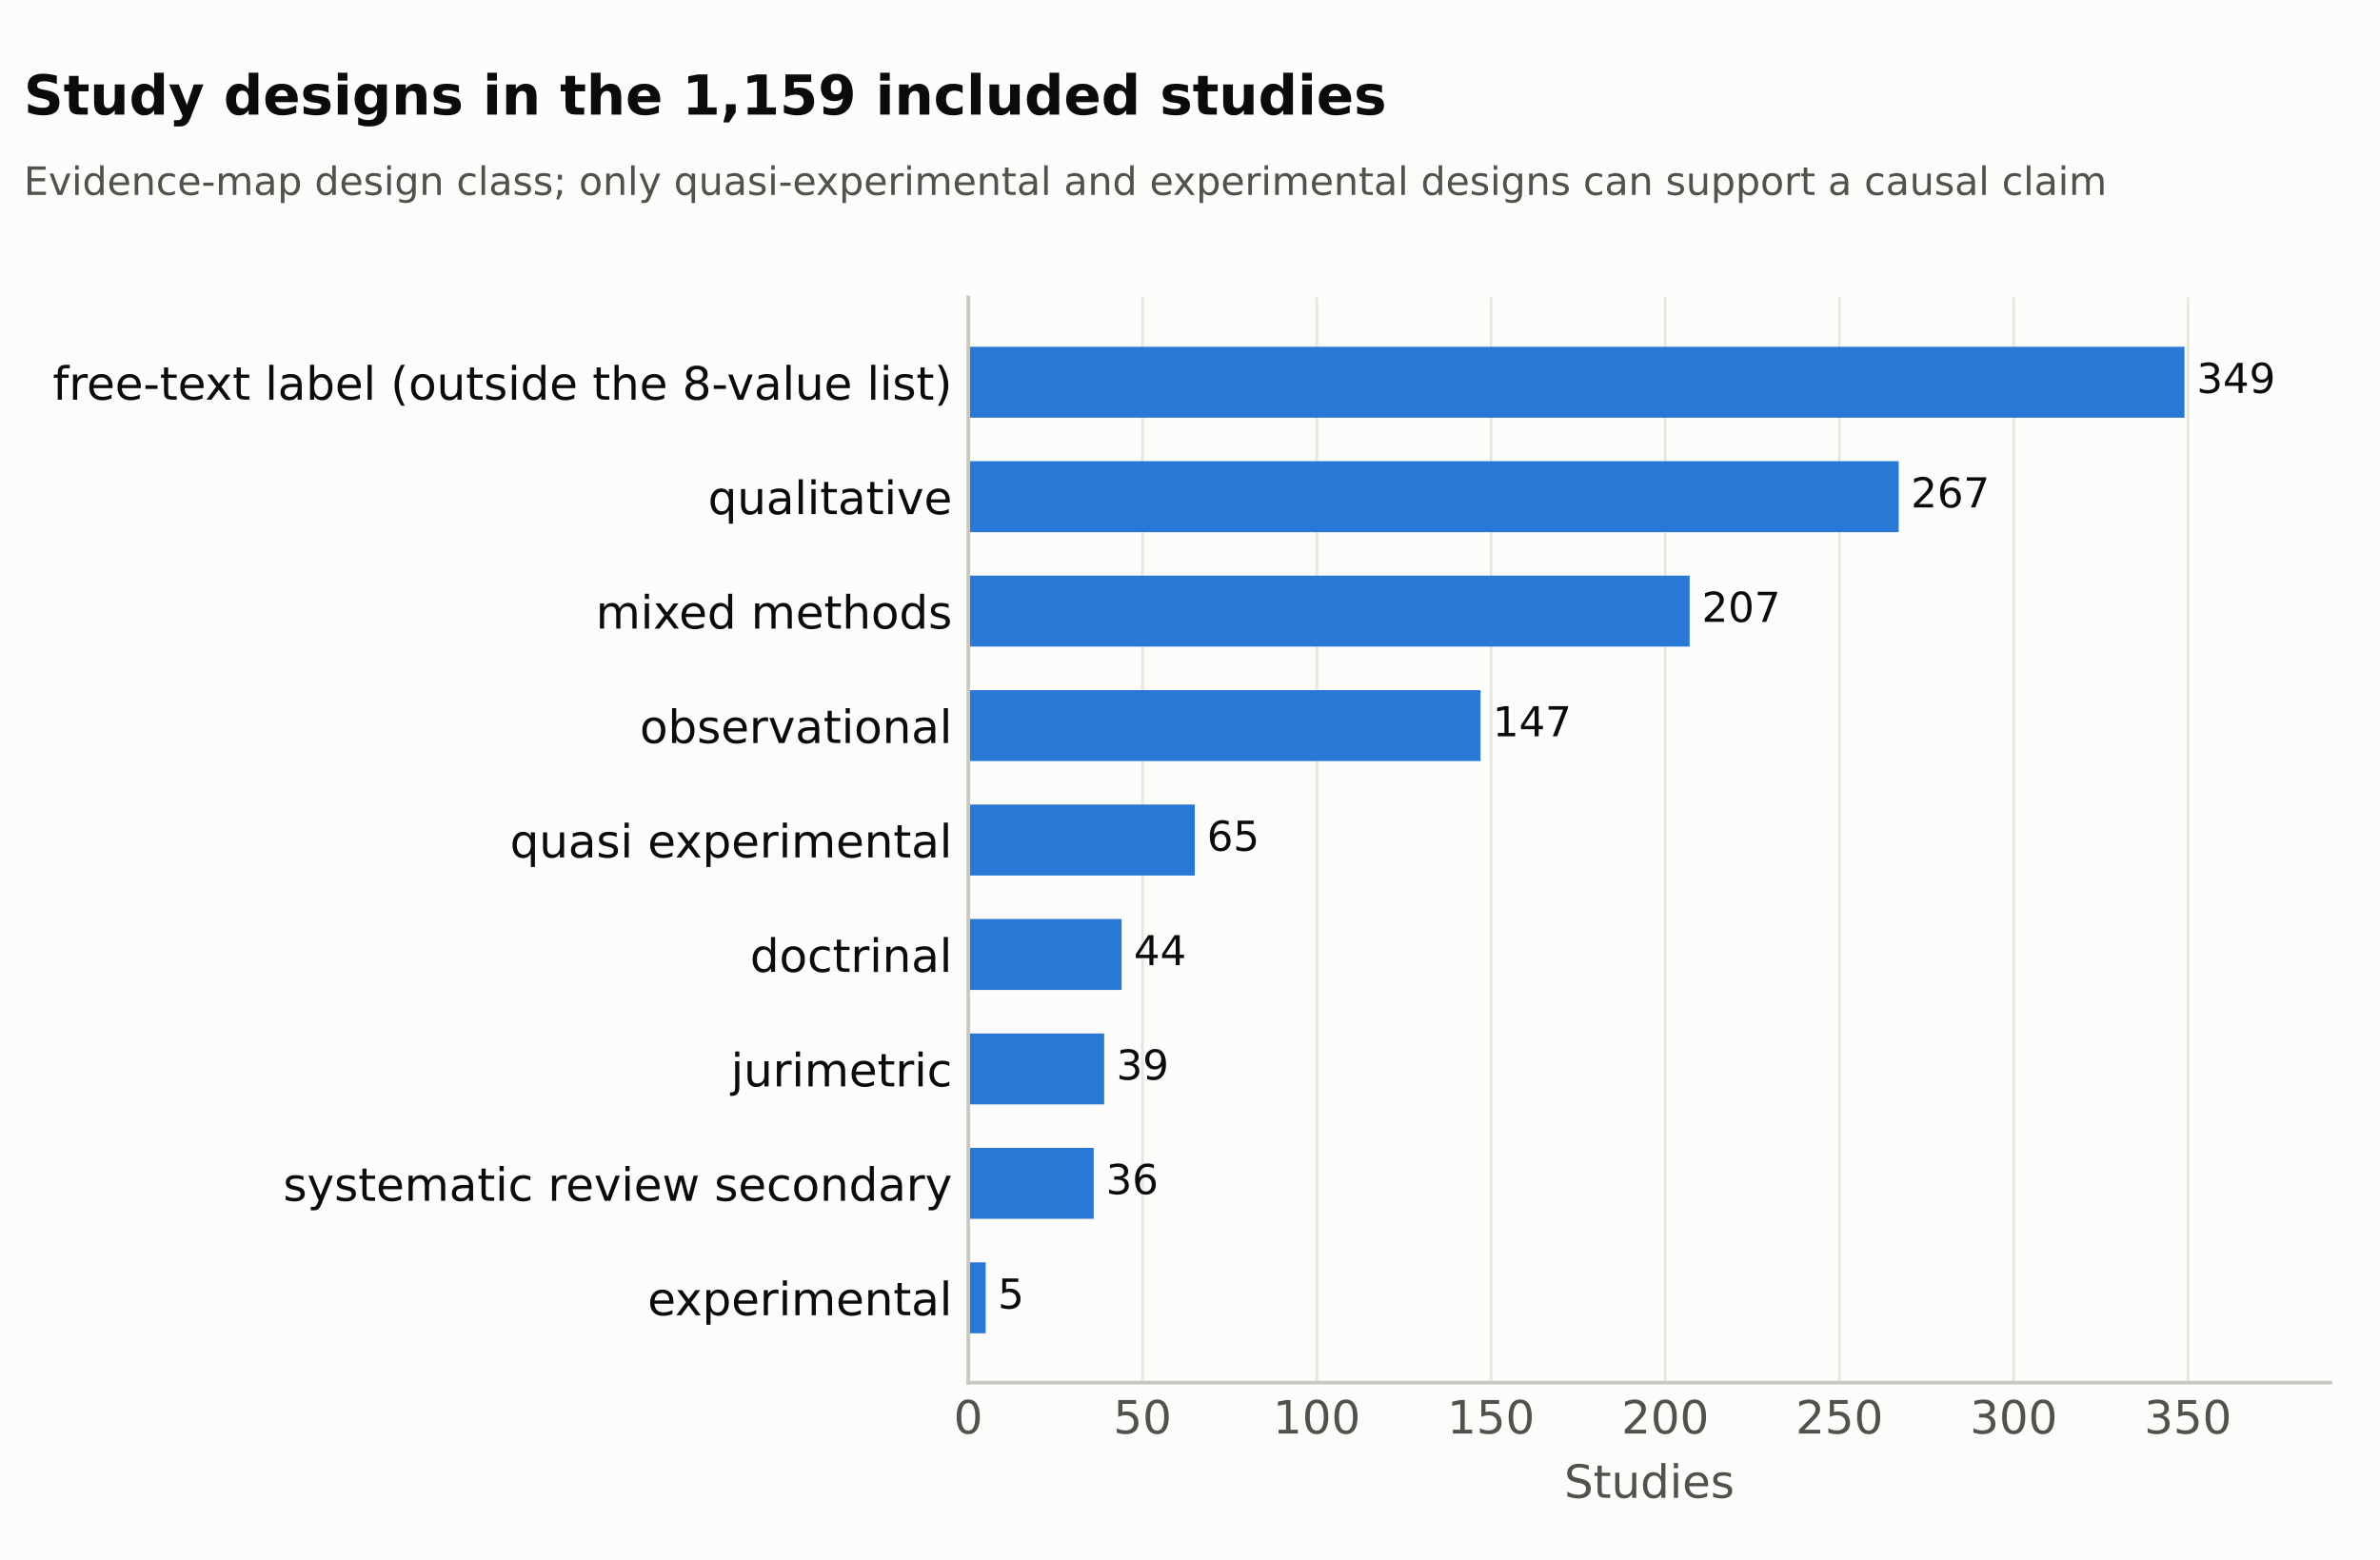
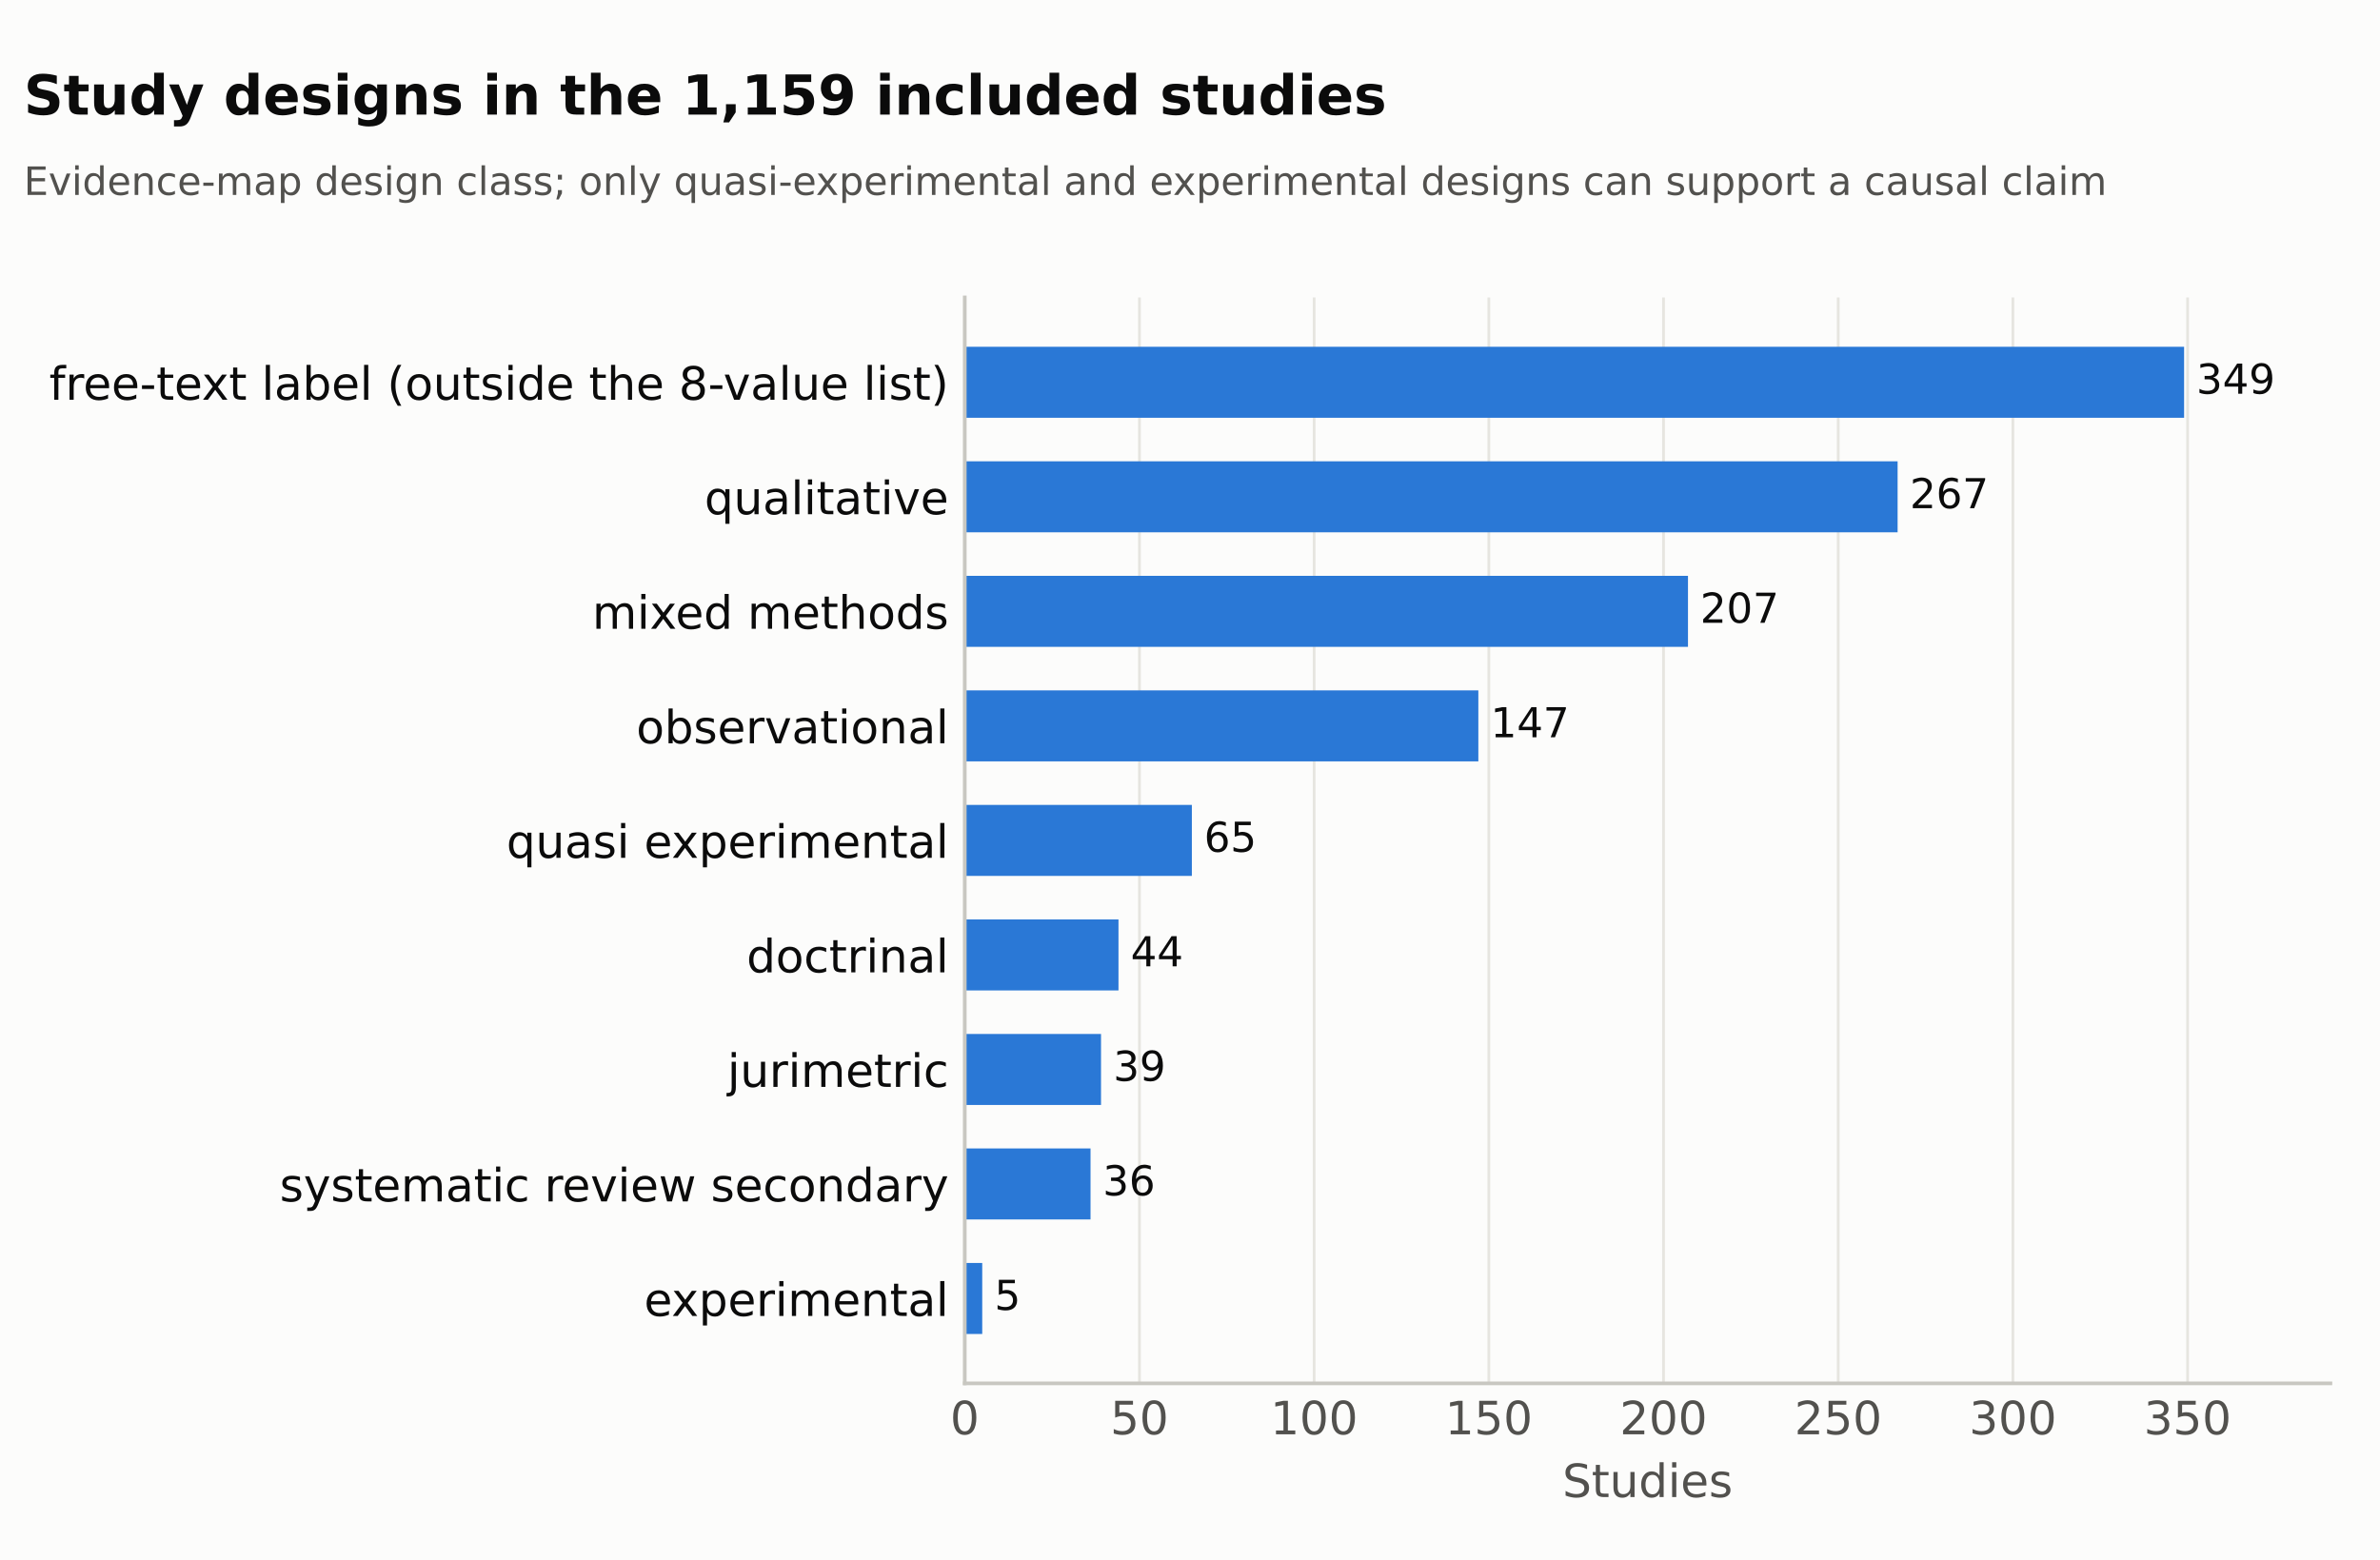
<svg xmlns="http://www.w3.org/2000/svg" width="518.4pt" height="339.84pt" viewBox="0 0 518.4 339.84" version="1.1">
  <defs>
    <style type="text/css">*{stroke-linejoin: round; stroke-linecap: butt}</style>
  </defs>
  <g id="figure_1">
    <g id="patch_1">
      <path d="M 0 339.84  L 518.4 339.84  L 518.4 0  L 0 0  z " style="fill: #fcfcfb" />
    </g>
    <g id="axes_1">
      <g id="patch_2">
-         <path d="M 210.905 301.218  L 507.6 301.218  L 507.6 64.8  L 210.905 64.8  z " style="fill: #fcfcfb" />
+         <path d="M 210.14 301.38  L 507.6 301.38  L 507.6 64.8  L 210.14 64.8  z " style="fill: #fcfcfb" />
      </g>
      <g id="matplotlib.axis_1">
        <g id="xtick_1">
          <g id="line2d_1">
-             <path d="M 210.905 301.218  L 210.905 64.8  " clip-path="url(#pd3a6a3861b)" style="fill: none; stroke: #e6e5e0; stroke-width: 0.6; stroke-linecap: square" />
+             <path d="M 210.14 301.38  L 210.14 64.8  " clip-path="url(#pdea833dba3)" style="fill: none; stroke: #e6e5e0; stroke-width: 0.6; stroke-linecap: square" />
          </g>
          <g id="line2d_2" />
          <g id="text_1">
-             <text style="font-size: 10px; font-family: 'DejaVu Sans', 'Bitstream Vera Sans', 'Computer Modern Sans Serif', 'Lucida Grande', 'Verdana', 'Geneva', 'Lucid', 'Arial', 'Helvetica', 'Avant Garde', sans-serif; text-anchor: middle; fill: #52514e" x="210.905" y="312.315" transform="rotate(-0 210.905 312.3153)">0</text>
+             <text style="font-size: 10px; font-family: 'DejaVu Sans', 'Bitstream Vera Sans', 'Computer Modern Sans Serif', 'Lucida Grande', 'Verdana', 'Geneva', 'Lucid', 'Arial', 'Helvetica', 'Avant Garde', sans-serif; text-anchor: middle; fill: #52514e" x="210.14" y="312.478" transform="rotate(-0 210.14 312.4784)">0</text>
          </g>
        </g>
        <g id="xtick_2">
          <g id="line2d_3">
-             <path d="M 248.857 301.218  L 248.857 64.8  " clip-path="url(#pd3a6a3861b)" style="fill: none; stroke: #e6e5e0; stroke-width: 0.6; stroke-linecap: square" />
+             <path d="M 248.19 301.38  L 248.19 64.8  " clip-path="url(#pdea833dba3)" style="fill: none; stroke: #e6e5e0; stroke-width: 0.6; stroke-linecap: square" />
          </g>
          <g id="line2d_4" />
          <g id="text_2">
-             <text style="font-size: 10px; font-family: 'DejaVu Sans', 'Bitstream Vera Sans', 'Computer Modern Sans Serif', 'Lucida Grande', 'Verdana', 'Geneva', 'Lucid', 'Arial', 'Helvetica', 'Avant Garde', sans-serif; text-anchor: middle; fill: #52514e" x="248.857" y="312.315" transform="rotate(-0 248.8572 312.3153)">50</text>
+             <text style="font-size: 10px; font-family: 'DejaVu Sans', 'Bitstream Vera Sans', 'Computer Modern Sans Serif', 'Lucida Grande', 'Verdana', 'Geneva', 'Lucid', 'Arial', 'Helvetica', 'Avant Garde', sans-serif; text-anchor: middle; fill: #52514e" x="248.19" y="312.478" transform="rotate(-0 248.19 312.4784)">50</text>
          </g>
        </g>
        <g id="xtick_3">
          <g id="line2d_5">
-             <path d="M 286.809 301.218  L 286.809 64.8  " clip-path="url(#pd3a6a3861b)" style="fill: none; stroke: #e6e5e0; stroke-width: 0.6; stroke-linecap: square" />
+             <path d="M 286.24 301.38  L 286.24 64.8  " clip-path="url(#pdea833dba3)" style="fill: none; stroke: #e6e5e0; stroke-width: 0.6; stroke-linecap: square" />
          </g>
          <g id="line2d_6" />
          <g id="text_3">
-             <text style="font-size: 10px; font-family: 'DejaVu Sans', 'Bitstream Vera Sans', 'Computer Modern Sans Serif', 'Lucida Grande', 'Verdana', 'Geneva', 'Lucid', 'Arial', 'Helvetica', 'Avant Garde', sans-serif; text-anchor: middle; fill: #52514e" x="286.809" y="312.315" transform="rotate(-0 286.8094 312.3153)">100</text>
+             <text style="font-size: 10px; font-family: 'DejaVu Sans', 'Bitstream Vera Sans', 'Computer Modern Sans Serif', 'Lucida Grande', 'Verdana', 'Geneva', 'Lucid', 'Arial', 'Helvetica', 'Avant Garde', sans-serif; text-anchor: middle; fill: #52514e" x="286.24" y="312.478" transform="rotate(-0 286.2401 312.4784)">100</text>
          </g>
        </g>
        <g id="xtick_4">
          <g id="line2d_7">
-             <path d="M 324.762 301.218  L 324.762 64.8  " clip-path="url(#pd3a6a3861b)" style="fill: none; stroke: #e6e5e0; stroke-width: 0.6; stroke-linecap: square" />
+             <path d="M 324.29 301.38  L 324.29 64.8  " clip-path="url(#pdea833dba3)" style="fill: none; stroke: #e6e5e0; stroke-width: 0.6; stroke-linecap: square" />
          </g>
          <g id="line2d_8" />
          <g id="text_4">
-             <text style="font-size: 10px; font-family: 'DejaVu Sans', 'Bitstream Vera Sans', 'Computer Modern Sans Serif', 'Lucida Grande', 'Verdana', 'Geneva', 'Lucid', 'Arial', 'Helvetica', 'Avant Garde', sans-serif; text-anchor: middle; fill: #52514e" x="324.762" y="312.315" transform="rotate(-0 324.7616 312.3153)">150</text>
+             <text style="font-size: 10px; font-family: 'DejaVu Sans', 'Bitstream Vera Sans', 'Computer Modern Sans Serif', 'Lucida Grande', 'Verdana', 'Geneva', 'Lucid', 'Arial', 'Helvetica', 'Avant Garde', sans-serif; text-anchor: middle; fill: #52514e" x="324.29" y="312.478" transform="rotate(-0 324.2901 312.4784)">150</text>
          </g>
        </g>
        <g id="xtick_5">
          <g id="line2d_9">
-             <path d="M 362.714 301.218  L 362.714 64.8  " clip-path="url(#pd3a6a3861b)" style="fill: none; stroke: #e6e5e0; stroke-width: 0.6; stroke-linecap: square" />
+             <path d="M 362.34 301.38  L 362.34 64.8  " clip-path="url(#pdea833dba3)" style="fill: none; stroke: #e6e5e0; stroke-width: 0.6; stroke-linecap: square" />
          </g>
          <g id="line2d_10" />
          <g id="text_5">
-             <text style="font-size: 10px; font-family: 'DejaVu Sans', 'Bitstream Vera Sans', 'Computer Modern Sans Serif', 'Lucida Grande', 'Verdana', 'Geneva', 'Lucid', 'Arial', 'Helvetica', 'Avant Garde', sans-serif; text-anchor: middle; fill: #52514e" x="362.714" y="312.315" transform="rotate(-0 362.7137 312.3153)">200</text>
+             <text style="font-size: 10px; font-family: 'DejaVu Sans', 'Bitstream Vera Sans', 'Computer Modern Sans Serif', 'Lucida Grande', 'Verdana', 'Geneva', 'Lucid', 'Arial', 'Helvetica', 'Avant Garde', sans-serif; text-anchor: middle; fill: #52514e" x="362.34" y="312.478" transform="rotate(-0 362.3402 312.4784)">200</text>
          </g>
        </g>
        <g id="xtick_6">
          <g id="line2d_11">
-             <path d="M 400.666 301.218  L 400.666 64.8  " clip-path="url(#pd3a6a3861b)" style="fill: none; stroke: #e6e5e0; stroke-width: 0.6; stroke-linecap: square" />
+             <path d="M 400.39 301.38  L 400.39 64.8  " clip-path="url(#pdea833dba3)" style="fill: none; stroke: #e6e5e0; stroke-width: 0.6; stroke-linecap: square" />
          </g>
          <g id="line2d_12" />
          <g id="text_6">
-             <text style="font-size: 10px; font-family: 'DejaVu Sans', 'Bitstream Vera Sans', 'Computer Modern Sans Serif', 'Lucida Grande', 'Verdana', 'Geneva', 'Lucid', 'Arial', 'Helvetica', 'Avant Garde', sans-serif; text-anchor: middle; fill: #52514e" x="400.666" y="312.315" transform="rotate(-0 400.6659 312.3153)">250</text>
+             <text style="font-size: 10px; font-family: 'DejaVu Sans', 'Bitstream Vera Sans', 'Computer Modern Sans Serif', 'Lucida Grande', 'Verdana', 'Geneva', 'Lucid', 'Arial', 'Helvetica', 'Avant Garde', sans-serif; text-anchor: middle; fill: #52514e" x="400.39" y="312.478" transform="rotate(-0 400.3902 312.4784)">250</text>
          </g>
        </g>
        <g id="xtick_7">
          <g id="line2d_13">
-             <path d="M 438.618 301.218  L 438.618 64.8  " clip-path="url(#pd3a6a3861b)" style="fill: none; stroke: #e6e5e0; stroke-width: 0.6; stroke-linecap: square" />
+             <path d="M 438.44 301.38  L 438.44 64.8  " clip-path="url(#pdea833dba3)" style="fill: none; stroke: #e6e5e0; stroke-width: 0.6; stroke-linecap: square" />
          </g>
          <g id="line2d_14" />
          <g id="text_7">
-             <text style="font-size: 10px; font-family: 'DejaVu Sans', 'Bitstream Vera Sans', 'Computer Modern Sans Serif', 'Lucida Grande', 'Verdana', 'Geneva', 'Lucid', 'Arial', 'Helvetica', 'Avant Garde', sans-serif; text-anchor: middle; fill: #52514e" x="438.618" y="312.315" transform="rotate(-0 438.6181 312.3153)">300</text>
+             <text style="font-size: 10px; font-family: 'DejaVu Sans', 'Bitstream Vera Sans', 'Computer Modern Sans Serif', 'Lucida Grande', 'Verdana', 'Geneva', 'Lucid', 'Arial', 'Helvetica', 'Avant Garde', sans-serif; text-anchor: middle; fill: #52514e" x="438.44" y="312.478" transform="rotate(-0 438.4402 312.4784)">300</text>
          </g>
        </g>
        <g id="xtick_8">
          <g id="line2d_15">
-             <path d="M 476.57 301.218  L 476.57 64.8  " clip-path="url(#pd3a6a3861b)" style="fill: none; stroke: #e6e5e0; stroke-width: 0.6; stroke-linecap: square" />
+             <path d="M 476.49 301.38  L 476.49 64.8  " clip-path="url(#pdea833dba3)" style="fill: none; stroke: #e6e5e0; stroke-width: 0.6; stroke-linecap: square" />
          </g>
          <g id="line2d_16" />
          <g id="text_8">
-             <text style="font-size: 10px; font-family: 'DejaVu Sans', 'Bitstream Vera Sans', 'Computer Modern Sans Serif', 'Lucida Grande', 'Verdana', 'Geneva', 'Lucid', 'Arial', 'Helvetica', 'Avant Garde', sans-serif; text-anchor: middle; fill: #52514e" x="476.57" y="312.315" transform="rotate(-0 476.5703 312.3153)">350</text>
+             <text style="font-size: 10px; font-family: 'DejaVu Sans', 'Bitstream Vera Sans', 'Computer Modern Sans Serif', 'Lucida Grande', 'Verdana', 'Geneva', 'Lucid', 'Arial', 'Helvetica', 'Avant Garde', sans-serif; text-anchor: middle; fill: #52514e" x="476.49" y="312.478" transform="rotate(-0 476.4903 312.4784)">350</text>
          </g>
        </g>
        <g id="text_9">
-           <text style="font-size: 10px; font-family: 'DejaVu Sans', 'Bitstream Vera Sans', 'Computer Modern Sans Serif', 'Lucida Grande', 'Verdana', 'Geneva', 'Lucid', 'Arial', 'Helvetica', 'Avant Garde', sans-serif; text-anchor: middle; fill: #52514e" x="359.252" y="326.316" transform="rotate(-0 359.2525 326.3161)">Studies</text>
+           <text style="font-size: 10px; font-family: 'DejaVu Sans', 'Bitstream Vera Sans', 'Computer Modern Sans Serif', 'Lucida Grande', 'Verdana', 'Geneva', 'Lucid', 'Arial', 'Helvetica', 'Avant Garde', sans-serif; text-anchor: middle; fill: #52514e" x="358.87" y="326.157" transform="rotate(-0 358.87 326.1566)">Studies</text>
        </g>
      </g>
      <g id="matplotlib.axis_2">
        <g id="ytick_1">
          <g id="line2d_17" />
          <g id="text_10">
-             <text style="font-size: 10px; font-family: 'DejaVu Sans', 'Bitstream Vera Sans', 'Computer Modern Sans Serif', 'Lucida Grande', 'Verdana', 'Geneva', 'Lucid', 'Arial', 'Helvetica', 'Avant Garde', sans-serif; text-anchor: end; fill: #0b0b0b" x="207.405" y="87.075" transform="rotate(-0 207.405 87.0748)">free-text label (outside the 8-value list)</text>
+             <text style="font-size: 10px; font-family: 'DejaVu Sans', 'Bitstream Vera Sans', 'Computer Modern Sans Serif', 'Lucida Grande', 'Verdana', 'Geneva', 'Lucid', 'Arial', 'Helvetica', 'Avant Garde', sans-serif; text-anchor: end; fill: #0b0b0b" x="206.64" y="87.087" transform="rotate(-0 206.64 87.08749)">free-text label (outside the 8-value list)</text>
          </g>
        </g>
        <g id="ytick_2">
          <g id="line2d_18" />
          <g id="text_11">
-             <text style="font-size: 10px; font-family: 'DejaVu Sans', 'Bitstream Vera Sans', 'Computer Modern Sans Serif', 'Lucida Grande', 'Verdana', 'Geneva', 'Lucid', 'Arial', 'Helvetica', 'Avant Garde', sans-serif; text-anchor: end; fill: #0b0b0b" x="207.405" y="112.008" transform="rotate(-0 207.405 112.0081)">qualitative</text>
+             <text style="font-size: 10px; font-family: 'DejaVu Sans', 'Bitstream Vera Sans', 'Computer Modern Sans Serif', 'Lucida Grande', 'Verdana', 'Geneva', 'Lucid', 'Arial', 'Helvetica', 'Avant Garde', sans-serif; text-anchor: end; fill: #0b0b0b" x="206.64" y="112.038" transform="rotate(-0 206.64 112.0379)">qualitative</text>
          </g>
        </g>
        <g id="ytick_3">
          <g id="line2d_19" />
          <g id="text_12">
-             <text style="font-size: 10px; font-family: 'DejaVu Sans', 'Bitstream Vera Sans', 'Computer Modern Sans Serif', 'Lucida Grande', 'Verdana', 'Geneva', 'Lucid', 'Arial', 'Helvetica', 'Avant Garde', sans-serif; text-anchor: end; fill: #0b0b0b" x="207.405" y="136.941" transform="rotate(-0 207.405 136.9414)">mixed methods</text>
+             <text style="font-size: 10px; font-family: 'DejaVu Sans', 'Bitstream Vera Sans', 'Computer Modern Sans Serif', 'Lucida Grande', 'Verdana', 'Geneva', 'Lucid', 'Arial', 'Helvetica', 'Avant Garde', sans-serif; text-anchor: end; fill: #0b0b0b" x="206.64" y="136.988" transform="rotate(-0 206.64 136.9884)">mixed methods</text>
          </g>
        </g>
        <g id="ytick_4">
          <g id="line2d_20" />
          <g id="text_13">
-             <text style="font-size: 10px; font-family: 'DejaVu Sans', 'Bitstream Vera Sans', 'Computer Modern Sans Serif', 'Lucida Grande', 'Verdana', 'Geneva', 'Lucid', 'Arial', 'Helvetica', 'Avant Garde', sans-serif; text-anchor: end; fill: #0b0b0b" x="207.405" y="161.875" transform="rotate(-0 207.405 161.8747)">observational</text>
+             <text style="font-size: 10px; font-family: 'DejaVu Sans', 'Bitstream Vera Sans', 'Computer Modern Sans Serif', 'Lucida Grande', 'Verdana', 'Geneva', 'Lucid', 'Arial', 'Helvetica', 'Avant Garde', sans-serif; text-anchor: end; fill: #0b0b0b" x="206.64" y="161.939" transform="rotate(-0 206.64 161.9388)">observational</text>
          </g>
        </g>
        <g id="ytick_5">
          <g id="line2d_21" />
          <g id="text_14">
-             <text style="font-size: 10px; font-family: 'DejaVu Sans', 'Bitstream Vera Sans', 'Computer Modern Sans Serif', 'Lucida Grande', 'Verdana', 'Geneva', 'Lucid', 'Arial', 'Helvetica', 'Avant Garde', sans-serif; text-anchor: end; fill: #0b0b0b" x="207.405" y="186.808" transform="rotate(-0 207.405 186.808)">quasi experimental</text>
+             <text style="font-size: 10px; font-family: 'DejaVu Sans', 'Bitstream Vera Sans', 'Computer Modern Sans Serif', 'Lucida Grande', 'Verdana', 'Geneva', 'Lucid', 'Arial', 'Helvetica', 'Avant Garde', sans-serif; text-anchor: end; fill: #0b0b0b" x="206.64" y="186.889" transform="rotate(-0 206.64 186.8892)">quasi experimental</text>
          </g>
        </g>
        <g id="ytick_6">
          <g id="line2d_22" />
          <g id="text_15">
-             <text style="font-size: 10px; font-family: 'DejaVu Sans', 'Bitstream Vera Sans', 'Computer Modern Sans Serif', 'Lucida Grande', 'Verdana', 'Geneva', 'Lucid', 'Arial', 'Helvetica', 'Avant Garde', sans-serif; text-anchor: end; fill: #0b0b0b" x="207.405" y="211.741" transform="rotate(-0 207.405 211.7414)">doctrinal</text>
+             <text style="font-size: 10px; font-family: 'DejaVu Sans', 'Bitstream Vera Sans', 'Computer Modern Sans Serif', 'Lucida Grande', 'Verdana', 'Geneva', 'Lucid', 'Arial', 'Helvetica', 'Avant Garde', sans-serif; text-anchor: end; fill: #0b0b0b" x="206.64" y="211.84" transform="rotate(-0 206.64 211.8397)">doctrinal</text>
          </g>
        </g>
        <g id="ytick_7">
          <g id="line2d_23" />
          <g id="text_16">
-             <text style="font-size: 10px; font-family: 'DejaVu Sans', 'Bitstream Vera Sans', 'Computer Modern Sans Serif', 'Lucida Grande', 'Verdana', 'Geneva', 'Lucid', 'Arial', 'Helvetica', 'Avant Garde', sans-serif; text-anchor: end; fill: #0b0b0b" x="207.405" y="236.675" transform="rotate(-0 207.405 236.6747)">jurimetric</text>
+             <text style="font-size: 10px; font-family: 'DejaVu Sans', 'Bitstream Vera Sans', 'Computer Modern Sans Serif', 'Lucida Grande', 'Verdana', 'Geneva', 'Lucid', 'Arial', 'Helvetica', 'Avant Garde', sans-serif; text-anchor: end; fill: #0b0b0b" x="206.64" y="236.79" transform="rotate(-0 206.64 236.7901)">jurimetric</text>
          </g>
        </g>
        <g id="ytick_8">
          <g id="line2d_24" />
          <g id="text_17">
-             <text style="font-size: 10px; font-family: 'DejaVu Sans', 'Bitstream Vera Sans', 'Computer Modern Sans Serif', 'Lucida Grande', 'Verdana', 'Geneva', 'Lucid', 'Arial', 'Helvetica', 'Avant Garde', sans-serif; text-anchor: end; fill: #0b0b0b" x="207.405" y="261.608" transform="rotate(-0 207.405 261.608)">systematic review secondary</text>
+             <text style="font-size: 10px; font-family: 'DejaVu Sans', 'Bitstream Vera Sans', 'Computer Modern Sans Serif', 'Lucida Grande', 'Verdana', 'Geneva', 'Lucid', 'Arial', 'Helvetica', 'Avant Garde', sans-serif; text-anchor: end; fill: #0b0b0b" x="206.64" y="261.741" transform="rotate(-0 206.64 261.7405)">systematic review secondary</text>
          </g>
        </g>
        <g id="ytick_9">
          <g id="line2d_25" />
          <g id="text_18">
-             <text style="font-size: 10px; font-family: 'DejaVu Sans', 'Bitstream Vera Sans', 'Computer Modern Sans Serif', 'Lucida Grande', 'Verdana', 'Geneva', 'Lucid', 'Arial', 'Helvetica', 'Avant Garde', sans-serif; text-anchor: end; fill: #0b0b0b" x="207.405" y="286.541" transform="rotate(-0 207.405 286.5413)">experimental</text>
+             <text style="font-size: 10px; font-family: 'DejaVu Sans', 'Bitstream Vera Sans', 'Computer Modern Sans Serif', 'Lucida Grande', 'Verdana', 'Geneva', 'Lucid', 'Arial', 'Helvetica', 'Avant Garde', sans-serif; text-anchor: end; fill: #0b0b0b" x="206.64" y="286.691" transform="rotate(-0 206.64 286.6909)">experimental</text>
          </g>
        </g>
      </g>
      <g id="patch_3">
-         <path d="M 210.905 75.546  L 475.811 75.546  L 475.811 91.005  L 210.905 91.005  z " clip-path="url(#pd3a6a3861b)" style="fill: #2a78d6" />
+         <path d="M 210.14 75.554  L 475.729 75.554  L 475.729 91.023  L 210.14 91.023  z " clip-path="url(#pdea833dba3)" style="fill: #2a78d6" />
      </g>
      <g id="patch_4">
-         <path d="M 210.905 100.48  L 413.57 100.48  L 413.57 115.938  L 210.905 115.938  z " clip-path="url(#pd3a6a3861b)" style="fill: #2a78d6" />
+         <path d="M 210.14 100.504  L 413.327 100.504  L 413.327 115.973  L 210.14 115.973  z " clip-path="url(#pdea833dba3)" style="fill: #2a78d6" />
      </g>
      <g id="patch_5">
-         <path d="M 210.905 125.413  L 368.027 125.413  L 368.027 140.872  L 210.905 140.872  z " clip-path="url(#pd3a6a3861b)" style="fill: #2a78d6" />
+         <path d="M 210.14 125.455  L 367.667 125.455  L 367.667 140.924  L 210.14 140.924  z " clip-path="url(#pdea833dba3)" style="fill: #2a78d6" />
      </g>
      <g id="patch_6">
-         <path d="M 210.905 150.346  L 322.484 150.346  L 322.484 165.805  L 210.905 165.805  z " clip-path="url(#pd3a6a3861b)" style="fill: #2a78d6" />
+         <path d="M 210.14 150.405  L 322.007 150.405  L 322.007 165.874  L 210.14 165.874  z " clip-path="url(#pdea833dba3)" style="fill: #2a78d6" />
      </g>
      <g id="patch_7">
-         <path d="M 210.905 175.28  L 260.243 175.28  L 260.243 190.738  L 210.905 190.738  z " clip-path="url(#pd3a6a3861b)" style="fill: #2a78d6" />
+         <path d="M 210.14 175.355  L 259.605 175.355  L 259.605 190.825  L 210.14 190.825  z " clip-path="url(#pdea833dba3)" style="fill: #2a78d6" />
      </g>
      <g id="patch_8">
-         <path d="M 210.905 200.213  L 244.303 200.213  L 244.303 215.671  L 210.905 215.671  z " clip-path="url(#pd3a6a3861b)" style="fill: #2a78d6" />
+         <path d="M 210.14 200.306  L 243.624 200.306  L 243.624 215.775  L 210.14 215.775  z " clip-path="url(#pdea833dba3)" style="fill: #2a78d6" />
      </g>
      <g id="patch_9">
-         <path d="M 210.905 225.146  L 240.508 225.146  L 240.508 240.605  L 210.905 240.605  z " clip-path="url(#pd3a6a3861b)" style="fill: #2a78d6" />
+         <path d="M 210.14 225.256  L 239.819 225.256  L 239.819 240.725  L 210.14 240.725  z " clip-path="url(#pdea833dba3)" style="fill: #2a78d6" />
      </g>
      <g id="patch_10">
-         <path d="M 210.905 250.079  L 238.231 250.079  L 238.231 265.538  L 210.905 265.538  z " clip-path="url(#pd3a6a3861b)" style="fill: #2a78d6" />
+         <path d="M 210.14 250.207  L 237.536 250.207  L 237.536 265.676  L 210.14 265.676  z " clip-path="url(#pdea833dba3)" style="fill: #2a78d6" />
      </g>
      <g id="patch_11">
-         <path d="M 210.905 275.013  L 214.7 275.013  L 214.7 290.471  L 210.905 290.471  z " clip-path="url(#pd3a6a3861b)" style="fill: #2a78d6" />
+         <path d="M 210.14 275.157  L 213.945 275.157  L 213.945 290.626  L 210.14 290.626  z " clip-path="url(#pdea833dba3)" style="fill: #2a78d6" />
      </g>
      <g id="patch_12">
-         <path d="M 210.905 301.218  L 210.905 64.8  " style="fill: none; stroke: #c8c7c1; stroke-width: 0.8; stroke-linejoin: miter; stroke-linecap: square" />
+         <path d="M 210.14 301.38  L 210.14 64.8  " style="fill: none; stroke: #c8c7c1; stroke-width: 0.8; stroke-linejoin: miter; stroke-linecap: square" />
      </g>
      <g id="patch_13">
-         <path d="M 210.905 301.218  L 507.6 301.218  " style="fill: none; stroke: #c8c7c1; stroke-width: 0.8; stroke-linejoin: miter; stroke-linecap: square" />
+         <path d="M 210.14 301.38  L 507.6 301.38  " style="fill: none; stroke: #c8c7c1; stroke-width: 0.8; stroke-linejoin: miter; stroke-linecap: square" />
      </g>
      <g id="text_19">
-         <text style="font-size: 9px; font-family: 'DejaVu Sans', 'Bitstream Vera Sans', 'Computer Modern Sans Serif', 'Lucida Grande', 'Verdana', 'Geneva', 'Lucid', 'Arial', 'Helvetica', 'Avant Garde', sans-serif; text-anchor: start; fill: #0b0b0b" x="478.46" y="85.613" transform="rotate(-0 478.4603 85.61347)">349</text>
+         <text style="font-size: 9px; font-family: 'DejaVu Sans', 'Bitstream Vera Sans', 'Computer Modern Sans Serif', 'Lucida Grande', 'Verdana', 'Geneva', 'Lucid', 'Arial', 'Helvetica', 'Avant Garde', sans-serif; text-anchor: start; fill: #0b0b0b" x="478.385" y="85.772" transform="rotate(-0 478.3852 85.77171)">349</text>
      </g>
      <g id="text_20">
-         <text style="font-size: 9px; font-family: 'DejaVu Sans', 'Bitstream Vera Sans', 'Computer Modern Sans Serif', 'Lucida Grande', 'Verdana', 'Geneva', 'Lucid', 'Arial', 'Helvetica', 'Avant Garde', sans-serif; text-anchor: start; fill: #0b0b0b" x="416.219" y="110.547" transform="rotate(-0 416.2187 110.5468)">267</text>
+         <text style="font-size: 9px; font-family: 'DejaVu Sans', 'Bitstream Vera Sans', 'Computer Modern Sans Serif', 'Lucida Grande', 'Verdana', 'Geneva', 'Lucid', 'Arial', 'Helvetica', 'Avant Garde', sans-serif; text-anchor: start; fill: #0b0b0b" x="415.983" y="110.722" transform="rotate(-0 415.9831 110.7221)">267</text>
      </g>
      <g id="text_21">
-         <text style="font-size: 9px; font-family: 'DejaVu Sans', 'Bitstream Vera Sans', 'Computer Modern Sans Serif', 'Lucida Grande', 'Verdana', 'Geneva', 'Lucid', 'Arial', 'Helvetica', 'Avant Garde', sans-serif; text-anchor: start; fill: #0b0b0b" x="370.676" y="135.48" transform="rotate(-0 370.6761 135.4801)">207</text>
+         <text style="font-size: 9px; font-family: 'DejaVu Sans', 'Bitstream Vera Sans', 'Computer Modern Sans Serif', 'Lucida Grande', 'Verdana', 'Geneva', 'Lucid', 'Arial', 'Helvetica', 'Avant Garde', sans-serif; text-anchor: start; fill: #0b0b0b" x="370.323" y="135.673" transform="rotate(-0 370.3231 135.6726)">207</text>
      </g>
      <g id="text_22">
-         <text style="font-size: 9px; font-family: 'DejaVu Sans', 'Bitstream Vera Sans', 'Computer Modern Sans Serif', 'Lucida Grande', 'Verdana', 'Geneva', 'Lucid', 'Arial', 'Helvetica', 'Avant Garde', sans-serif; text-anchor: start; fill: #0b0b0b" x="325.133" y="160.413" transform="rotate(-0 325.1335 160.4134)">147</text>
+         <text style="font-size: 9px; font-family: 'DejaVu Sans', 'Bitstream Vera Sans', 'Computer Modern Sans Serif', 'Lucida Grande', 'Verdana', 'Geneva', 'Lucid', 'Arial', 'Helvetica', 'Avant Garde', sans-serif; text-anchor: start; fill: #0b0b0b" x="324.663" y="160.623" transform="rotate(-0 324.663 160.623)">147</text>
      </g>
      <g id="text_23">
-         <text style="font-size: 9px; font-family: 'DejaVu Sans', 'Bitstream Vera Sans', 'Computer Modern Sans Serif', 'Lucida Grande', 'Verdana', 'Geneva', 'Lucid', 'Arial', 'Helvetica', 'Avant Garde', sans-serif; text-anchor: start; fill: #0b0b0b" x="262.892" y="185.347" transform="rotate(-0 262.8919 185.3467)">65</text>
+         <text style="font-size: 9px; font-family: 'DejaVu Sans', 'Bitstream Vera Sans', 'Computer Modern Sans Serif', 'Lucida Grande', 'Verdana', 'Geneva', 'Lucid', 'Arial', 'Helvetica', 'Avant Garde', sans-serif; text-anchor: start; fill: #0b0b0b" x="262.261" y="185.573" transform="rotate(-0 262.2609 185.5734)">65</text>
      </g>
      <g id="text_24">
-         <text style="font-size: 9px; font-family: 'DejaVu Sans', 'Bitstream Vera Sans', 'Computer Modern Sans Serif', 'Lucida Grande', 'Verdana', 'Geneva', 'Lucid', 'Arial', 'Helvetica', 'Avant Garde', sans-serif; text-anchor: start; fill: #0b0b0b" x="246.952" y="210.28" transform="rotate(-0 246.952 210.28)">44</text>
+         <text style="font-size: 9px; font-family: 'DejaVu Sans', 'Bitstream Vera Sans', 'Computer Modern Sans Serif', 'Lucida Grande', 'Verdana', 'Geneva', 'Lucid', 'Arial', 'Helvetica', 'Avant Garde', sans-serif; text-anchor: start; fill: #0b0b0b" x="246.28" y="210.524" transform="rotate(-0 246.2799 210.5239)">44</text>
      </g>
      <g id="text_25">
-         <text style="font-size: 9px; font-family: 'DejaVu Sans', 'Bitstream Vera Sans', 'Computer Modern Sans Serif', 'Lucida Grande', 'Verdana', 'Geneva', 'Lucid', 'Arial', 'Helvetica', 'Avant Garde', sans-serif; text-anchor: start; fill: #0b0b0b" x="243.157" y="235.213" transform="rotate(-0 243.1568 235.2133)">39</text>
+         <text style="font-size: 9px; font-family: 'DejaVu Sans', 'Bitstream Vera Sans', 'Computer Modern Sans Serif', 'Lucida Grande', 'Verdana', 'Geneva', 'Lucid', 'Arial', 'Helvetica', 'Avant Garde', sans-serif; text-anchor: start; fill: #0b0b0b" x="242.475" y="235.474" transform="rotate(-0 242.4749 235.4743)">39</text>
      </g>
      <g id="text_26">
-         <text style="font-size: 9px; font-family: 'DejaVu Sans', 'Bitstream Vera Sans', 'Computer Modern Sans Serif', 'Lucida Grande', 'Verdana', 'Geneva', 'Lucid', 'Arial', 'Helvetica', 'Avant Garde', sans-serif; text-anchor: start; fill: #0b0b0b" x="240.88" y="260.147" transform="rotate(-0 240.8796 260.1467)">36</text>
+         <text style="font-size: 9px; font-family: 'DejaVu Sans', 'Bitstream Vera Sans', 'Computer Modern Sans Serif', 'Lucida Grande', 'Verdana', 'Geneva', 'Lucid', 'Arial', 'Helvetica', 'Avant Garde', sans-serif; text-anchor: start; fill: #0b0b0b" x="240.192" y="260.425" transform="rotate(-0 240.1919 260.4247)">36</text>
      </g>
      <g id="text_27">
-         <text style="font-size: 9px; font-family: 'DejaVu Sans', 'Bitstream Vera Sans', 'Computer Modern Sans Serif', 'Lucida Grande', 'Verdana', 'Geneva', 'Lucid', 'Arial', 'Helvetica', 'Avant Garde', sans-serif; text-anchor: start; fill: #0b0b0b" x="217.349" y="285.08" transform="rotate(-0 217.3493 285.08)">5</text>
+         <text style="font-size: 9px; font-family: 'DejaVu Sans', 'Bitstream Vera Sans', 'Computer Modern Sans Serif', 'Lucida Grande', 'Verdana', 'Geneva', 'Lucid', 'Arial', 'Helvetica', 'Avant Garde', sans-serif; text-anchor: start; fill: #0b0b0b" x="216.601" y="285.375" transform="rotate(-0 216.6009 285.3752)">5</text>
      </g>
    </g>
    <g id="text_28">
      <text style="font-weight: 700; font-size: 12px; font-family: 'DejaVu Sans', 'Bitstream Vera Sans', 'Computer Modern Sans Serif', 'Lucida Grande', 'Verdana', 'Geneva', 'Lucid', 'Arial', 'Helvetica', 'Avant Garde', sans-serif; text-anchor: start; fill: #0b0b0b" x="5.184" y="24.958" transform="rotate(-0 5.184 24.95812)">Study designs in the 1,159 included studies</text>
    </g>
    <g id="text_29">
      <text style="font-size: 8.5px; font-family: 'DejaVu Sans', 'Bitstream Vera Sans', 'Computer Modern Sans Serif', 'Lucida Grande', 'Verdana', 'Geneva', 'Lucid', 'Arial', 'Helvetica', 'Avant Garde', sans-serif; text-anchor: start; fill: #52514e" x="5.184" y="42.459" transform="rotate(-0 5.184 42.45867)">Evidence-map design class; only quasi-experimental and experimental designs can support a causal claim</text>
    </g>
  </g>
  <defs>
-     <clipPath id="pd3a6a3861b">
-       <rect x="210.905" y="64.8" width="296.695" height="236.418" />
+     <clipPath id="pdea833dba3">
+       <rect x="210.14" y="64.8" width="297.46" height="236.58" />
    </clipPath>
  </defs>
</svg>
